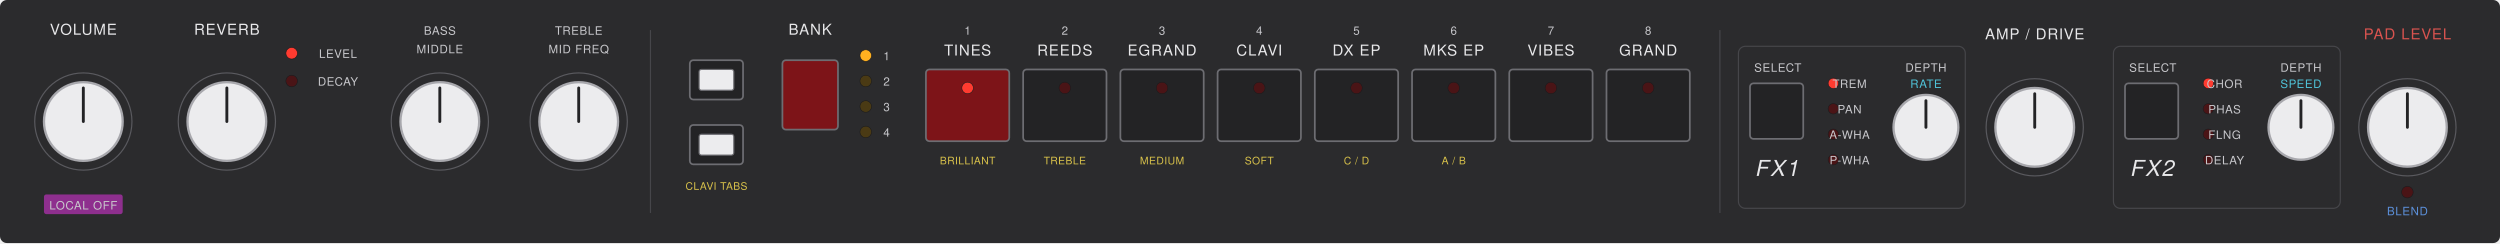
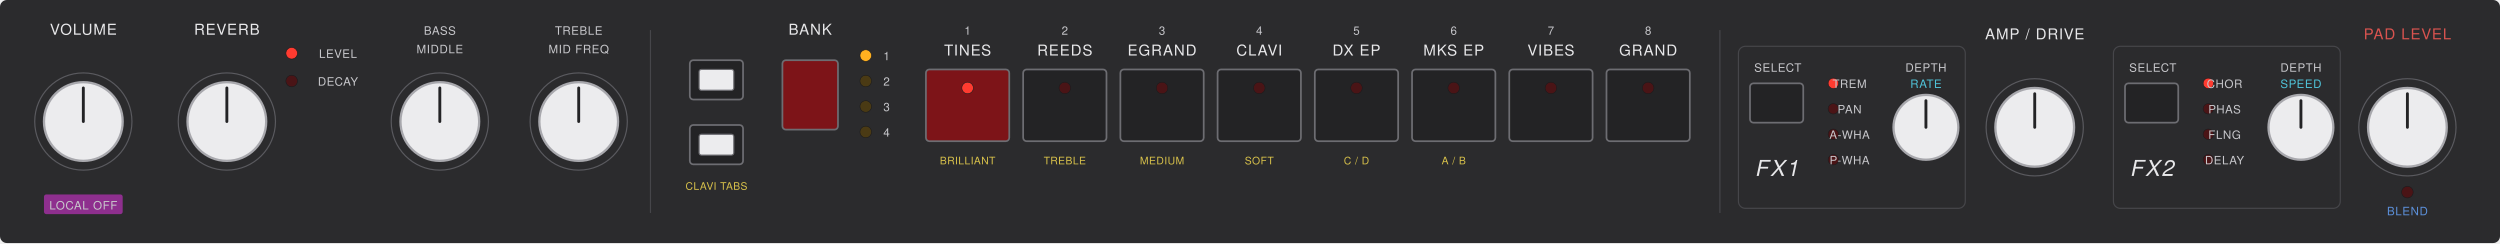
<svg xmlns="http://www.w3.org/2000/svg" viewBox="0 0 2160 210" width="2160" height="210" role="img" aria-label="Crumar Seven front panel" class="seven-panel readonly">
  <style>
    .panel-bg  { fill: #2b2b2d; }
    .knob-face { fill: #ececee; stroke: #a8a8ad; stroke-width: 2; }
    .knob-ring { fill: none; stroke: #5a5a5f; stroke-width: 1; }
    .knob-ptr  { stroke: #232325; stroke-width: 2.5; stroke-linecap: round; }
    .btn       { fill: #232325; stroke: #6d6d72; stroke-width: 1.5; rx: 3; }
    .btn.on    { fill: #7d1418; }
    .lbl       { fill: #e8e8ea; font-family: Helvetica, Arial, sans-serif; font-size: 13px; letter-spacing: .06em; text-anchor: middle; }
    .lbl-sm    { fill: #c8c8cc; font-family: Helvetica, Arial, sans-serif; font-size: 10px; letter-spacing: .05em; text-anchor: middle; }
    .lbl-fx    { fill: #e8e8ea; font-family: Helvetica, Arial, sans-serif; font-size: 19px; font-style: italic; letter-spacing: .08em; text-anchor: middle; }
    .lbl-alt   { fill: #d9c24a; font-family: Helvetica, Arial, sans-serif; font-size: 9px;  letter-spacing: .04em; text-anchor: middle; }
    .lbl-cyan  { fill: #4fc3d9; }
    .lbl-red   { fill: #d9534f; }
    .lbl-blue  { fill: #5b8fd9; }
    .led       { fill: #4a1416; stroke: #1a1a1c; stroke-width: .5; }
    .led.on    { fill: #ff3b30; }
    .led.amber { fill: #4a3a14; }
    .led.amber.on { fill: #ffb020; }
    .sw        { fill: #ececee; stroke: #6d6d72; stroke-width: 1; rx: 2; }
    .sw-body   { fill: #232325; stroke: #6d6d72; stroke-width: 1.5; rx: 3; }
    .divider   { stroke: #46464a; stroke-width: 1; }
    .readonly .btn, .readonly .knob-face, .readonly .sw { cursor: default; pointer-events: none; }
  </style>
  <rect class="panel-bg" x="0" y="0" width="2160" height="210" rx="6" />
  <g id="sec-volume">
    <text class="lbl" x="72" y="30">VOLUME</text>
    <g id="knob-volume">
      <circle class="knob-face" cx="72" cy="105" r="34" />
      <circle class="knob-ring" cx="72" cy="105" r="42" />
      <line class="knob-ptr" x1="72" y1="105" x2="72" y2="76" />
    </g>
    <rect x="38" y="168" width="68" height="17" rx="2" fill="#8e2f8e" />
    <text class="lbl-sm" x="72" y="181" fill="#ffffff">LOCAL OFF</text>
  </g>
  <g id="sec-reverb">
    <text class="lbl" x="196" y="30">REVERB</text>
    <g id="knob-reverb">
      <circle class="knob-face" cx="196" cy="105" r="34" />
      <circle class="knob-ring" cx="196" cy="105" r="42" />
      <line class="knob-ptr" x1="196" y1="105" x2="196" y2="76" />
    </g>
    <circle class="led on" id="led-rev-level" cx="252" cy="46" r="5" />
    <text class="lbl-sm" x="292" y="50" text-anchor="start">LEVEL</text>
    <circle class="led" id="led-rev-decay" cx="252" cy="70" r="5" />
    <text class="lbl-sm" x="292" y="74" text-anchor="start">DECAY</text>
  </g>
  <g id="sec-eq">
    <g id="knob-bass-mid">
      <circle class="knob-face" cx="380" cy="105" r="34" />
      <circle class="knob-ring" cx="380" cy="105" r="42" />
      <line class="knob-ptr" x1="380" y1="105" x2="380" y2="76" />
    </g>
    <text class="lbl-sm" x="380" y="30">BASS</text>
    <text class="lbl-sm" x="380" y="46">MIDDLE</text>
    <g id="knob-treble-midf">
      <circle class="knob-face" cx="500" cy="105" r="34" />
      <circle class="knob-ring" cx="500" cy="105" r="42" />
      <line class="knob-ptr" x1="500" y1="105" x2="500" y2="76" />
    </g>
    <text class="lbl-sm" x="500" y="30">TREBLE</text>
    <text class="lbl-sm" x="500" y="46">MID FREQ</text>
  </g>
  <line class="divider" x1="562" y1="26" x2="562" y2="184" />
  <g id="sec-clavi-tabs">
    <rect class="sw-body" x="596" y="52" width="46" height="34" />
    <rect class="sw" x="604" y="60" width="30" height="18" />
    <rect class="sw-body" x="596" y="108" width="46" height="34" />
    <rect class="sw" x="604" y="116" width="30" height="18" />
    <text class="lbl-alt" x="619" y="164">CLAVI TABS</text>
  </g>
  <g id="sec-bank">
    <text class="lbl" x="700" y="30">BANK</text>
    <rect class="btn on" id="btn-bank" x="676" y="52" width="48" height="60" />
    <circle class="led amber on" id="led-bank-1" cx="748" cy="48" r="5" />
    <text class="lbl-sm" x="766" y="52" text-anchor="start">1</text>
    <circle class="led amber" id="led-bank-2" cx="748" cy="70" r="5" />
    <text class="lbl-sm" x="766" y="74" text-anchor="start">2</text>
    <circle class="led amber" id="led-bank-3" cx="748" cy="92" r="5" />
    <text class="lbl-sm" x="766" y="96" text-anchor="start">3</text>
    <circle class="led amber" id="led-bank-4" cx="748" cy="114" r="5" />
    <text class="lbl-sm" x="766" y="118" text-anchor="start">4</text>
  </g>
  <g id="sec-presets">
    <g id="preset-1">
      <text class="lbl-sm" x="836" y="30">1</text>
      <text class="lbl" x="836" y="48">TINES</text>
      <rect class="btn on" x="800" y="60" width="72" height="62" />
      <circle class="led on" id="led-preset-1" cx="836" cy="76" r="5" />
      <text class="lbl-alt" x="836" y="142">BRILLIANT</text>
    </g>
    <g id="preset-2">
      <text class="lbl-sm" x="920" y="30">2</text>
      <text class="lbl" x="920" y="48">REEDS</text>
      <rect class="btn" x="884" y="60" width="72" height="62" />
      <circle class="led" id="led-preset-2" cx="920" cy="76" r="5" />
      <text class="lbl-alt" x="920" y="142">TREBLE</text>
    </g>
    <g id="preset-3">
      <text class="lbl-sm" x="1004" y="30">3</text>
      <text class="lbl" x="1004" y="48">EGRAND</text>
      <rect class="btn" x="968" y="60" width="72" height="62" />
      <circle class="led" id="led-preset-3" cx="1004" cy="76" r="5" />
      <text class="lbl-alt" x="1004" y="142">MEDIUM</text>
    </g>
    <g id="preset-4">
      <text class="lbl-sm" x="1088" y="30">4</text>
      <text class="lbl" x="1088" y="48">CLAVI</text>
      <rect class="btn" x="1052" y="60" width="72" height="62" />
      <circle class="led" id="led-preset-4" cx="1088" cy="76" r="5" />
      <text class="lbl-alt" x="1088" y="142">SOFT</text>
    </g>
    <g id="preset-5">
      <text class="lbl-sm" x="1172" y="30">5</text>
      <text class="lbl" x="1172" y="48">DX EP</text>
      <rect class="btn" x="1136" y="60" width="72" height="62" />
      <circle class="led" id="led-preset-5" cx="1172" cy="76" r="5" />
      <text class="lbl-alt" x="1172" y="142">C / D</text>
    </g>
    <g id="preset-6">
      <text class="lbl-sm" x="1256" y="30">6</text>
      <text class="lbl" x="1256" y="48">MKS EP</text>
      <rect class="btn" x="1220" y="60" width="72" height="62" />
      <circle class="led" id="led-preset-6" cx="1256" cy="76" r="5" />
      <text class="lbl-alt" x="1256" y="142">A / B</text>
    </g>
    <g id="preset-7">
      <text class="lbl-sm" x="1340" y="30">7</text>
      <text class="lbl" x="1340" y="48">VIBES</text>
      <rect class="btn" x="1304" y="60" width="72" height="62" />
      <circle class="led" id="led-preset-7" cx="1340" cy="76" r="5" />
    </g>
    <g id="preset-8">
      <text class="lbl-sm" x="1424" y="30">8</text>
      <text class="lbl" x="1424" y="48">GRAND</text>
      <rect class="btn" x="1388" y="60" width="72" height="62" />
      <circle class="led" id="led-preset-8" cx="1424" cy="76" r="5" />
    </g>
  </g>
  <line class="divider" x1="1486" y1="26" x2="1486" y2="184" />
  <g id="sec-fx1">
    <rect x="1502" y="40" width="196" height="140" rx="6" fill="none" stroke="#46464a" stroke-width="1" />
    <text class="lbl-sm" x="1536" y="62">SELECT</text>
-     <rect class="btn" id="btn-fx1-select" x="1512" y="72" width="46" height="48" />
+     <rect class="btn" id="btn-fx1-select" x="1512" y="72" width="46" height="34" />
    <circle class="led on" id="led-fx1-0" cx="1584" cy="72" r="4.5" />
    <text class="lbl-sm" x="1598" y="76" text-anchor="start">TREM</text>
    <circle class="led" id="led-fx1-1" cx="1584" cy="94" r="4.5" />
    <text class="lbl-sm" x="1598" y="98" text-anchor="start">PAN</text>
    <circle class="led" id="led-fx1-2" cx="1584" cy="116" r="4.5" />
    <text class="lbl-sm" x="1598" y="120" text-anchor="start">A-WHA</text>
    <circle class="led" id="led-fx1-3" cx="1584" cy="138" r="4.5" />
    <text class="lbl-sm" x="1598" y="142" text-anchor="start">P-WHA</text>
    <text class="lbl-fx" x="1535" y="152">FX1</text>
    <g id="knob-fx1">
      <circle class="knob-face" cx="1664" cy="110" r="28" />
      <line class="knob-ptr" x1="1664" y1="110" x2="1664" y2="87" />
    </g>
    <text class="lbl-sm" x="1664" y="62">DEPTH</text>
    <text class="lbl-sm lbl-cyan" x="1664" y="76">RATE</text>
  </g>
  <g id="sec-amp">
    <text class="lbl" x="1758" y="34">AMP / DRIVE</text>
    <g id="knob-amp-drive">
      <circle class="knob-face" cx="1758" cy="110" r="34" />
      <circle class="knob-ring" cx="1758" cy="110" r="42" />
      <line class="knob-ptr" x1="1758" y1="110" x2="1758" y2="81" />
    </g>
  </g>
  <g id="sec-fx2">
    <rect x="1826" y="40" width="196" height="140" rx="6" fill="none" stroke="#46464a" stroke-width="1" />
    <text class="lbl-sm" x="1860" y="62">SELECT</text>
-     <rect class="btn" id="btn-fx2-select" x="1836" y="72" width="46" height="48" />
+     <rect class="btn" id="btn-fx2-select" x="1836" y="72" width="46" height="34" />
    <circle class="led on" id="led-fx2-0" cx="1908" cy="72" r="4.5" />
    <text class="lbl-sm" x="1922" y="76" text-anchor="start">CHOR</text>
    <circle class="led" id="led-fx2-1" cx="1908" cy="94" r="4.5" />
    <text class="lbl-sm" x="1922" y="98" text-anchor="start">PHAS</text>
    <circle class="led" id="led-fx2-2" cx="1908" cy="116" r="4.5" />
    <text class="lbl-sm" x="1922" y="120" text-anchor="start">FLNG</text>
    <circle class="led" id="led-fx2-3" cx="1908" cy="138" r="4.5" />
    <text class="lbl-sm" x="1922" y="142" text-anchor="start">DELAY</text>
    <text class="lbl-fx" x="1859" y="152">FX2</text>
    <g id="knob-fx2">
      <circle class="knob-face" cx="1988" cy="110" r="28" />
      <line class="knob-ptr" x1="1988" y1="110" x2="1988" y2="87" />
    </g>
    <text class="lbl-sm" x="1988" y="62">DEPTH</text>
    <text class="lbl-sm lbl-cyan" x="1988" y="76">SPEED</text>
  </g>
  <g id="sec-pad">
    <text class="lbl lbl-red" x="2080" y="34">PAD LEVEL</text>
    <g id="knob-pad">
      <circle class="knob-face" cx="2080" cy="110" r="34" />
      <circle class="knob-ring" cx="2080" cy="110" r="42" />
      <line class="knob-ptr" x1="2080" y1="110" x2="2080" y2="81" />
    </g>
    <circle class="led" id="led-pad-sw" cx="2080" cy="166" r="5" />
    <text class="lbl-sm lbl-blue" x="2080" y="186">BLEND</text>
  </g>
</svg>
